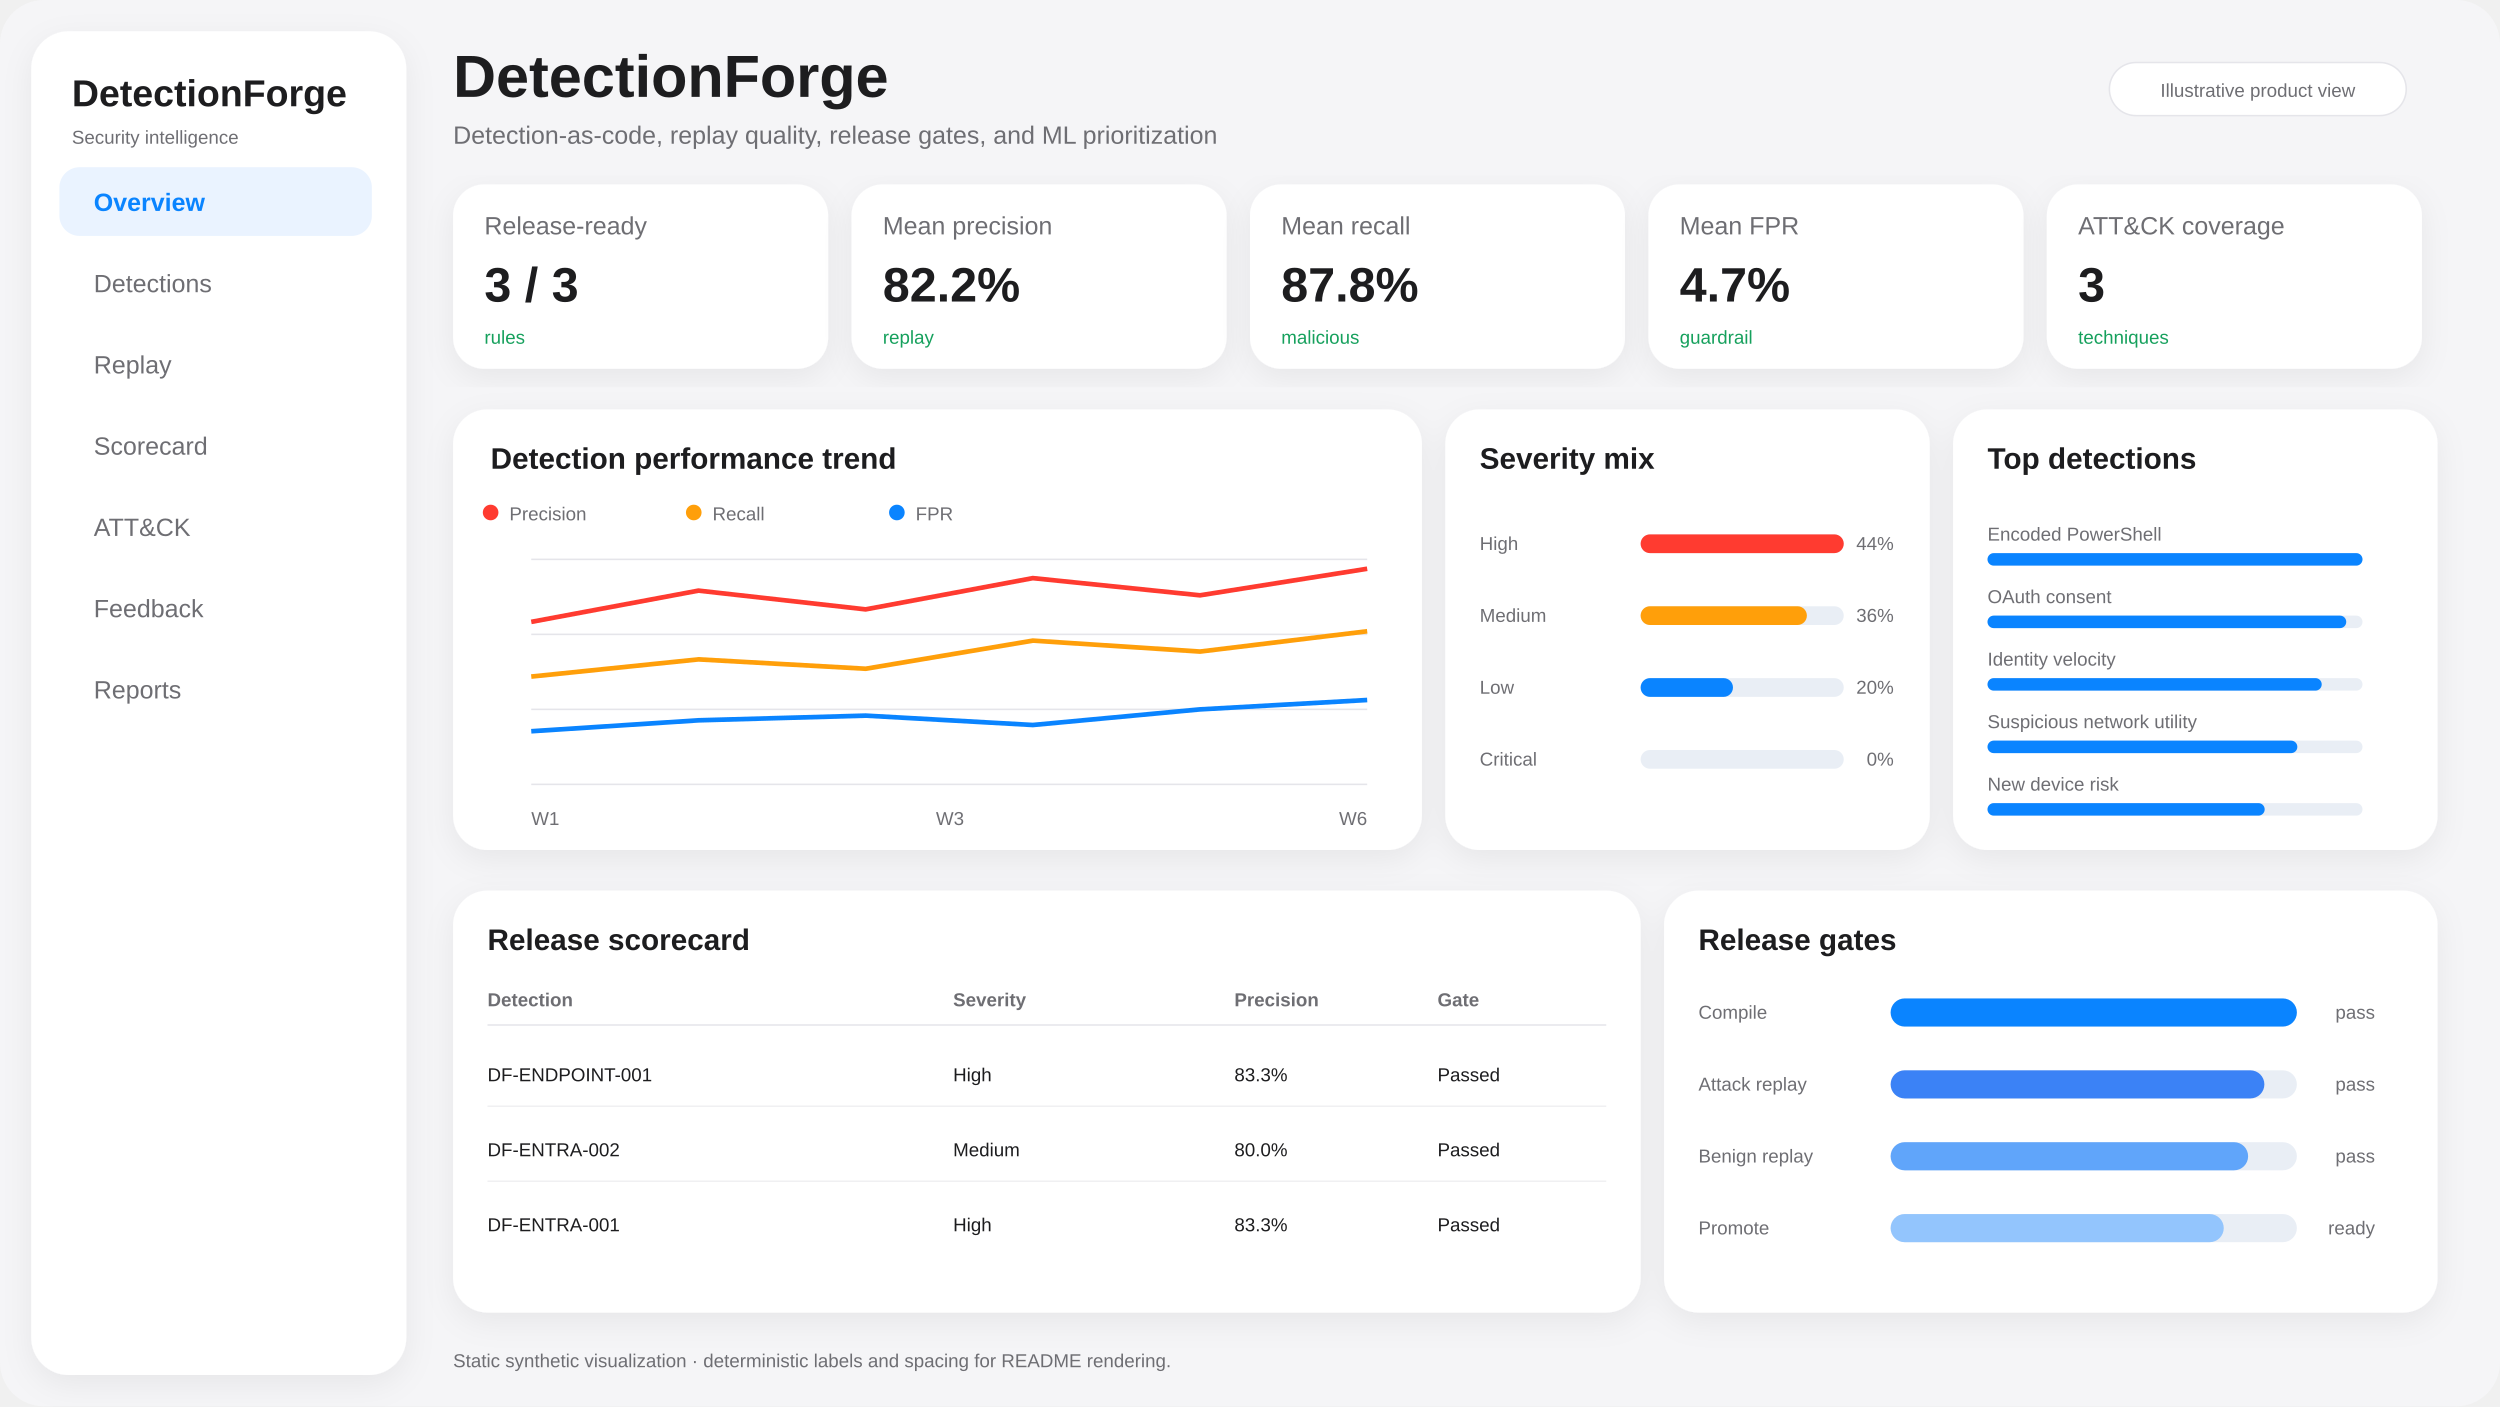
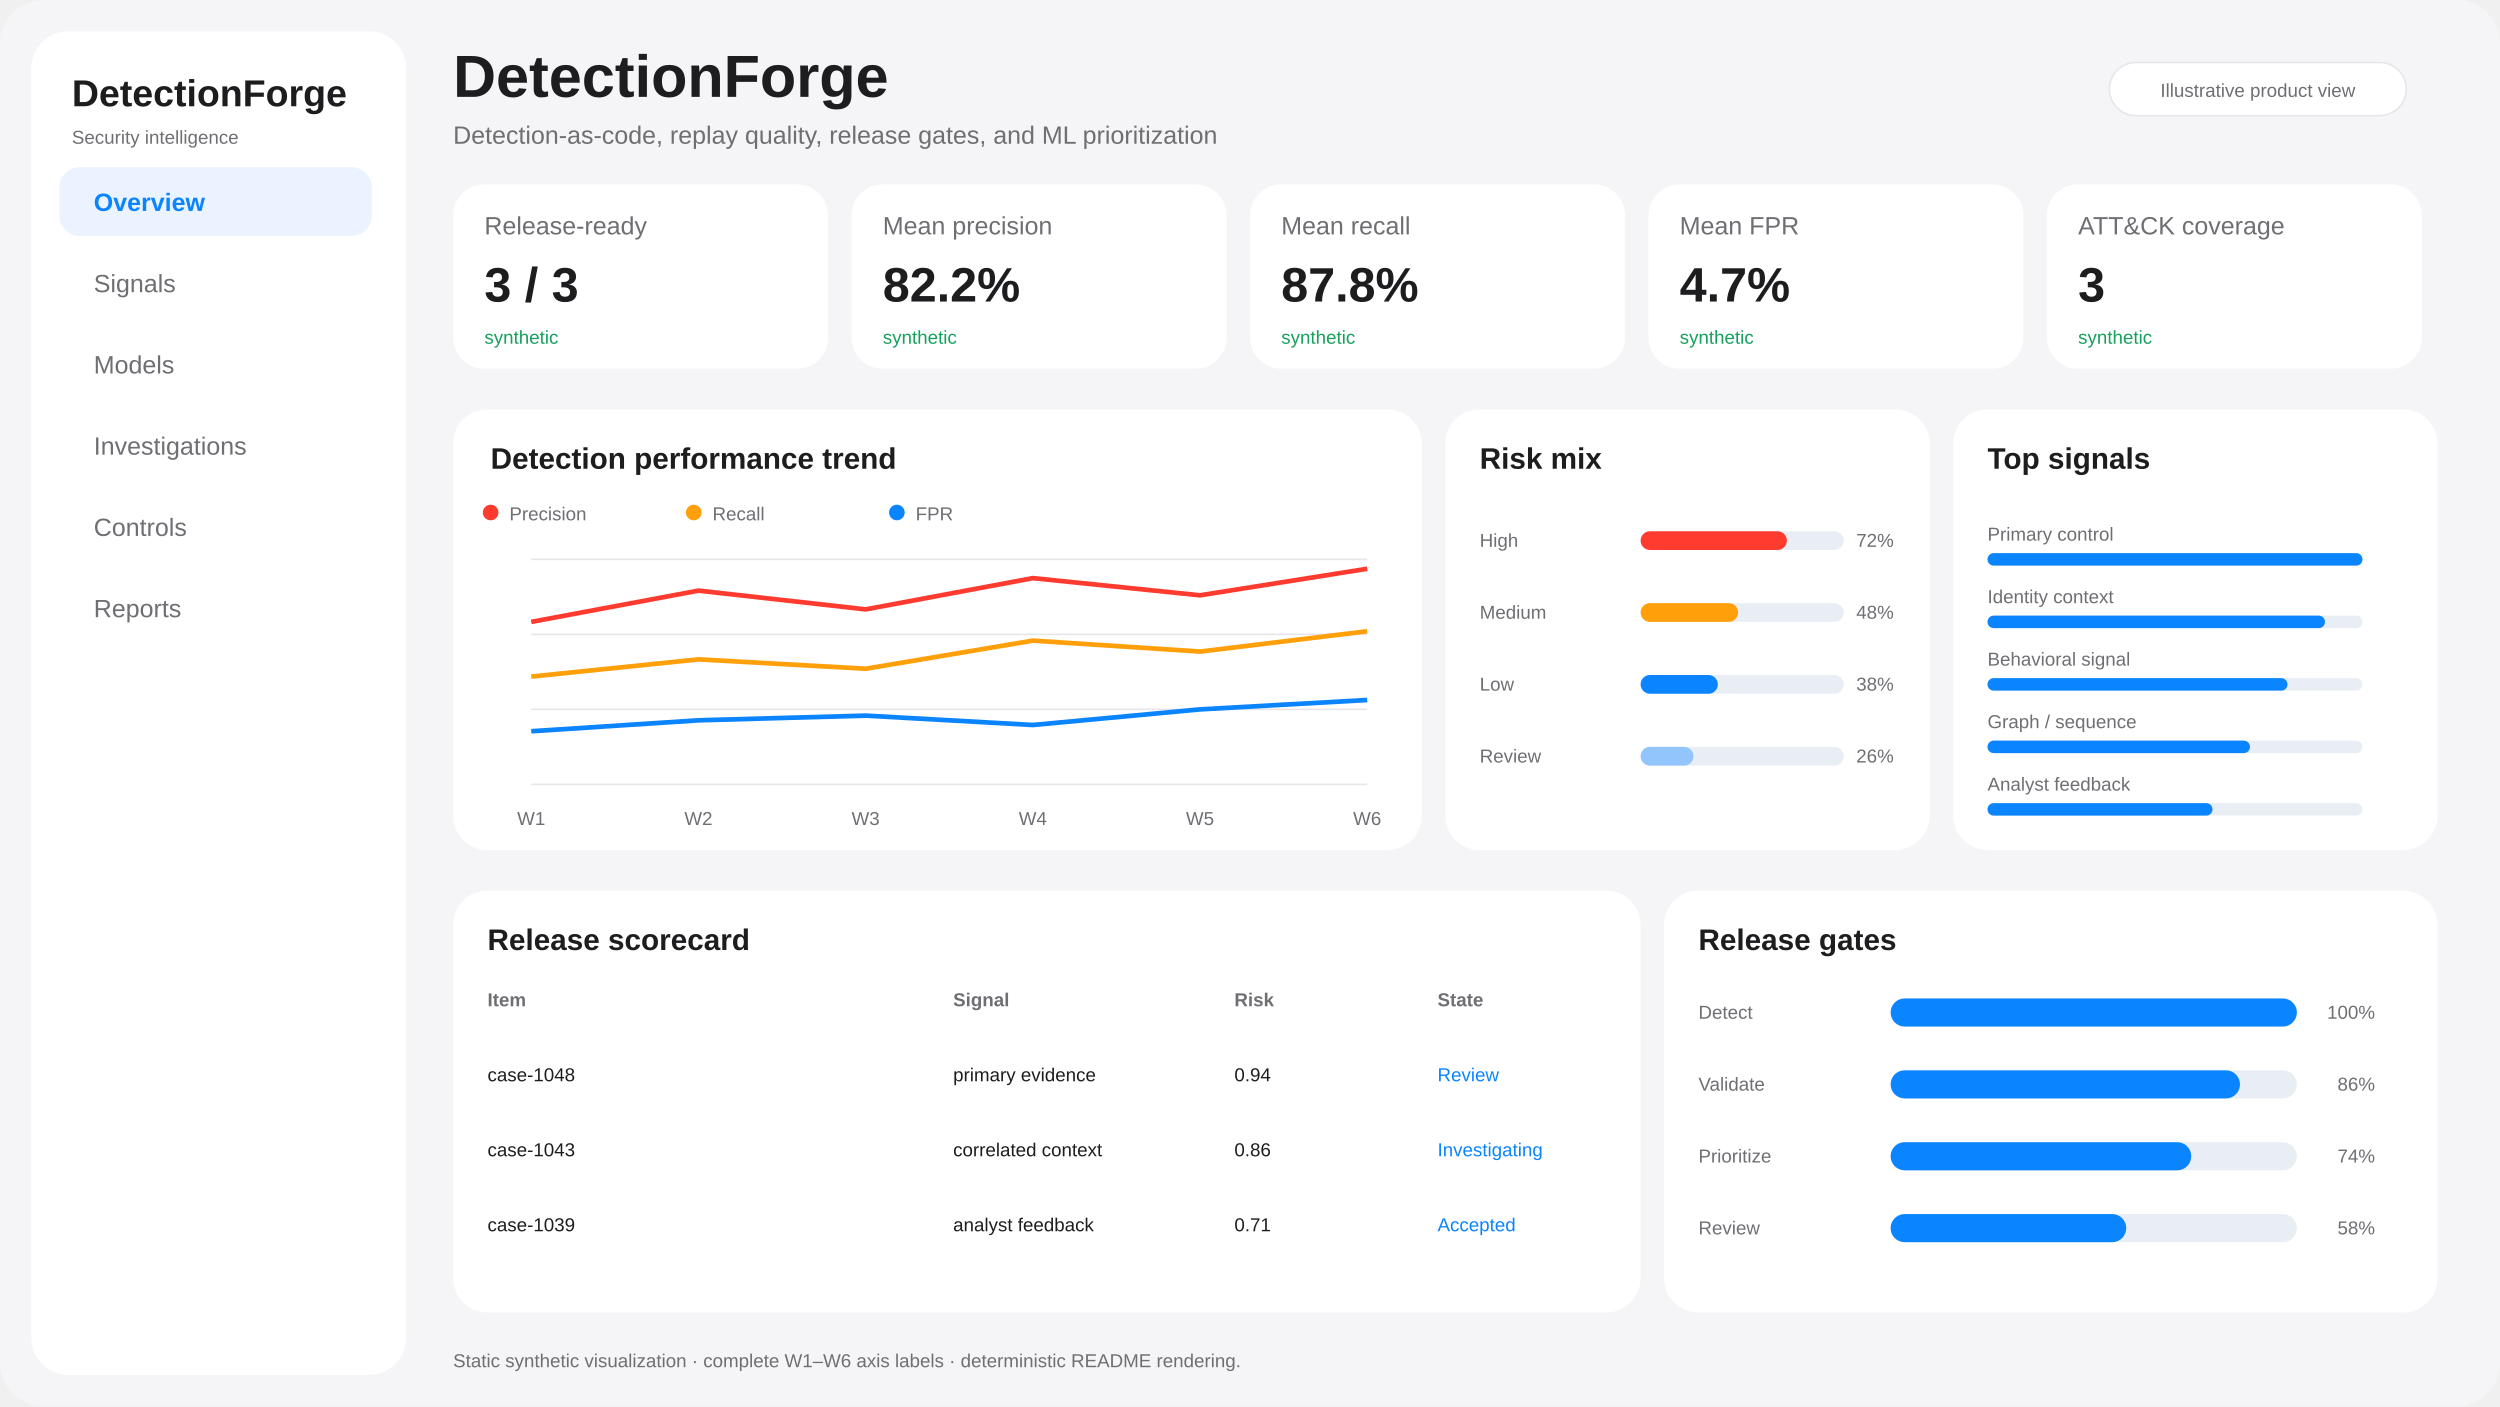
<svg xmlns="http://www.w3.org/2000/svg" width="1600" height="900" viewBox="0 0 1600 900">
-   <defs>
-     <style>text{font-family:-apple-system,BlinkMacSystemFont,"Segoe UI",Arial,sans-serif;fill:#1d1d1f}.m{fill:#6e6e73}.b{fill:#0a84ff}.g{fill:#15a05c}.r{fill:#ff3b30}.o{fill:#ff9f0a}.card{fill:#fff}.grid{stroke:#e5e5ea}.sm{font-size:12px}.md{font-size:16px}.h{font-weight:700}</style>
-     <filter id="s">
-       <feDropShadow dx="0" dy="6" stdDeviation="10" flood-opacity=".06" />
-     </filter>
-   </defs>
+   <style>text{font-family:-apple-system,BlinkMacSystemFont,"Segoe UI",Arial,sans-serif;fill:#1d1d1f}.m{fill:#6e6e73}.b{fill:#0a84ff}.g{fill:#15a05c}.r{fill:#ff3b30}.o{fill:#ff9f0a}.sm{font-size:12px}.md{font-size:16px}.h{font-weight:700}.card{fill:#fff}.grid{stroke:#e5e5ea}</style>
  <rect width="1600" height="900" rx="28" fill="#f5f5f7" />
-   <rect x="20" y="20" width="240" height="860" rx="24" class="card" filter="url(#s)" />
+   <rect x="20" y="20" width="240" height="860" rx="24" class="card" />
  <text x="46" y="68" font-size="24" class="h">DetectionForge</text>
  <text x="46" y="92" class="m sm">Security intelligence</text>
  <rect x="38" y="107" width="200" height="44" rx="13" fill="#eaf3ff" />
-   <text x="60" y="135" class="b md h">Overview</text>
-   <text x="60" y="187" class="m md">Detections</text>
-   <text x="60" y="239" class="m md">Replay</text>
-   <text x="60" y="291" class="m md">Scorecard</text>
-   <text x="60" y="343" class="m md">ATT&amp;CK</text>
-   <text x="60" y="395" class="m md">Feedback</text>
-   <text x="60" y="447" class="m md">Reports</text>
+   <text x="60" y="135" class="b h md">Overview</text>
+   <text x="60" y="187" class="m md">Signals</text>
+   <text x="60" y="239" class="m md">Models</text>
+   <text x="60" y="291" class="m md">Investigations</text>
+   <text x="60" y="343" class="m md">Controls</text>
+   <text x="60" y="395" class="m md">Reports</text>
  <text x="290" y="62" font-size="38" class="h">DetectionForge</text>
  <text x="290" y="92" class="m md">Detection-as-code, replay quality, release gates, and ML prioritization</text>
-   <rect x="1350" y="40" width="190" height="34" rx="17" fill="#fff" stroke="#e5e5ea" />
+   <rect x="1350" y="40" width="190" height="34" rx="17" class="card" stroke="#e5e5ea" />
  <text x="1445" y="62" text-anchor="middle" class="m sm">Illustrative product view</text>
-   <g filter="url(#s)">
-     <rect x="290" y="118" width="240" height="118" rx="20" class="card" />
-   </g>
+   <rect x="290" y="118" width="240" height="118" rx="20" class="card" />
  <text x="310" y="150" class="m md">Release-ready</text>
  <text x="310" y="193" font-size="31" class="h">3 / 3</text>
-   <text x="310" y="220" class="g sm">rules</text>
-   <g filter="url(#s)">
-     <rect x="545" y="118" width="240" height="118" rx="20" class="card" />
-   </g>
+   <text x="310" y="220" class="g sm">synthetic</text>
+   <rect x="545" y="118" width="240" height="118" rx="20" class="card" />
  <text x="565" y="150" class="m md">Mean precision</text>
  <text x="565" y="193" font-size="31" class="h">82.2%</text>
-   <text x="565" y="220" class="g sm">replay</text>
-   <g filter="url(#s)">
-     <rect x="800" y="118" width="240" height="118" rx="20" class="card" />
-   </g>
+   <text x="565" y="220" class="g sm">synthetic</text>
+   <rect x="800" y="118" width="240" height="118" rx="20" class="card" />
  <text x="820" y="150" class="m md">Mean recall</text>
  <text x="820" y="193" font-size="31" class="h">87.8%</text>
-   <text x="820" y="220" class="g sm">malicious</text>
-   <g filter="url(#s)">
-     <rect x="1055" y="118" width="240" height="118" rx="20" class="card" />
-   </g>
+   <text x="820" y="220" class="g sm">synthetic</text>
+   <rect x="1055" y="118" width="240" height="118" rx="20" class="card" />
  <text x="1075" y="150" class="m md">Mean FPR</text>
  <text x="1075" y="193" font-size="31" class="h">4.7%</text>
-   <text x="1075" y="220" class="g sm">guardrail</text>
-   <g filter="url(#s)">
-     <rect x="1310" y="118" width="240" height="118" rx="20" class="card" />
-   </g>
+   <text x="1075" y="220" class="g sm">synthetic</text>
+   <rect x="1310" y="118" width="240" height="118" rx="20" class="card" />
  <text x="1330" y="150" class="m md">ATT&amp;CK coverage</text>
  <text x="1330" y="193" font-size="31" class="h">3</text>
-   <text x="1330" y="220" class="g sm">techniques</text>
-   <g filter="url(#s)">
-     <rect x="290" y="262" width="620" height="282" rx="22" class="card" />
-     <rect x="925" y="262" width="310" height="282" rx="22" class="card" />
-     <rect x="1250" y="262" width="310" height="282" rx="22" class="card" />
-   </g>
+   <text x="1330" y="220" class="g sm">synthetic</text>
+   <rect x="290" y="262" width="620" height="282" rx="22" class="card" />
+   <rect x="925" y="262" width="310" height="282" rx="22" class="card" />
+   <rect x="1250" y="262" width="310" height="282" rx="22" class="card" />
  <text x="314" y="300" font-size="19" class="h">Detection performance trend</text>
  <circle cx="314" cy="328" r="5" fill="#ff3b30" />
  <text x="326" y="333" class="m sm">Precision</text>
  <circle cx="444" cy="328" r="5" fill="#ff9f0a" />
  <text x="456" y="333" class="m sm">Recall</text>
  <circle cx="574" cy="328" r="5" fill="#0a84ff" />
  <text x="586" y="333" class="m sm">FPR</text>
  <line x1="340" y1="358" x2="875" y2="358" class="grid" />
  <line x1="340" y1="406" x2="875" y2="406" class="grid" />
  <line x1="340" y1="454" x2="875" y2="454" class="grid" />
  <line x1="340" y1="502" x2="875" y2="502" class="grid" />
  <polyline points="340,398 447,378 554,390 661,370 768,381 875,364" fill="none" stroke="#ff3b30" stroke-width="3" />
  <polyline points="340,433 447,422 554,428 661,410 768,417 875,404" fill="none" stroke="#ff9f0a" stroke-width="3" />
  <polyline points="340,468 447,461 554,458 661,464 768,454 875,448" fill="none" stroke="#0a84ff" stroke-width="3" />
-   <text x="340" y="528" class="m sm">W1</text>
-   <text x="608" y="528" text-anchor="middle" class="m sm">W3</text>
-   <text x="875" y="528" text-anchor="end" class="m sm">W6</text>
-   <text x="947" y="300" font-size="19" class="h">Severity mix</text>
-   <text x="947" y="352" class="m sm">High</text>
-   <rect x="1050" y="342" width="130" height="12" rx="6" fill="#e9eef5" />
-   <rect x="1050" y="342" width="130" height="12" rx="6" fill="#ff3b30" />
-   <text x="1212" y="352" text-anchor="end" class="m sm">44%</text>
-   <text x="947" y="398" class="m sm">Medium</text>
-   <rect x="1050" y="388" width="130" height="12" rx="6" fill="#e9eef5" />
-   <rect x="1050" y="388" width="106.4" height="12" rx="6" fill="#ff9f0a" />
-   <text x="1212" y="398" text-anchor="end" class="m sm">36%</text>
-   <text x="947" y="444" class="m sm">Low</text>
-   <rect x="1050" y="434" width="130" height="12" rx="6" fill="#e9eef5" />
-   <rect x="1050" y="434" width="59.1" height="12" rx="6" fill="#0a84ff" />
-   <text x="1212" y="444" text-anchor="end" class="m sm">20%</text>
-   <text x="947" y="490" class="m sm">Critical</text>
-   <rect x="1050" y="480" width="130" height="12" rx="6" fill="#e9eef5" />
-   <text x="1212" y="490" text-anchor="end" class="m sm">0%</text>
-   <text x="1272" y="300" font-size="19" class="h">Top detections</text>
-   <text x="1272" y="346" class="m sm">Encoded PowerShell</text>
+   <text x="340" y="528" text-anchor="middle" class="m sm">W1</text>
+   <text x="447" y="528" text-anchor="middle" class="m sm">W2</text>
+   <text x="554" y="528" text-anchor="middle" class="m sm">W3</text>
+   <text x="661" y="528" text-anchor="middle" class="m sm">W4</text>
+   <text x="768" y="528" text-anchor="middle" class="m sm">W5</text>
+   <text x="875" y="528" text-anchor="middle" class="m sm">W6</text>
+   <text x="947" y="300" font-size="19" class="h">Risk mix</text>
+   <text x="947" y="350" class="m sm">High</text>
+   <rect x="1050" y="340" width="130" height="12" rx="6" fill="#e9eef5" />
+   <rect x="1050" y="340" width="93.6" height="12" rx="6" fill="#ff3b30" />
+   <text x="1212" y="350" text-anchor="end" class="m sm">72%</text>
+   <text x="947" y="396" class="m sm">Medium</text>
+   <rect x="1050" y="386" width="130" height="12" rx="6" fill="#e9eef5" />
+   <rect x="1050" y="386" width="62.4" height="12" rx="6" fill="#ff9f0a" />
+   <text x="1212" y="396" text-anchor="end" class="m sm">48%</text>
+   <text x="947" y="442" class="m sm">Low</text>
+   <rect x="1050" y="432" width="130" height="12" rx="6" fill="#e9eef5" />
+   <rect x="1050" y="432" width="49.4" height="12" rx="6" fill="#0a84ff" />
+   <text x="1212" y="442" text-anchor="end" class="m sm">38%</text>
+   <text x="947" y="488" class="m sm">Review</text>
+   <rect x="1050" y="478" width="130" height="12" rx="6" fill="#e9eef5" />
+   <rect x="1050" y="478" width="33.8" height="12" rx="6" fill="#93c5fd" />
+   <text x="1212" y="488" text-anchor="end" class="m sm">26%</text>
+   <text x="1272" y="300" font-size="19" class="h">Top signals</text>
+   <text x="1272" y="346" class="m sm">Primary control</text>
  <rect x="1272" y="354" width="240" height="8" rx="4" fill="#e9eef5" />
  <rect x="1272" y="354" width="240" height="8" rx="4" fill="#0a84ff" />
-   <text x="1272" y="386" class="m sm">OAuth consent</text>
+   <text x="1272" y="386" class="m sm">Identity context</text>
  <rect x="1272" y="394" width="240" height="8" rx="4" fill="#e9eef5" />
-   <rect x="1272" y="394" width="229.6" height="8" rx="4" fill="#0a84ff" />
-   <text x="1272" y="426" class="m sm">Identity velocity</text>
+   <rect x="1272" y="394" width="216" height="8" rx="4" fill="#0a84ff" />
+   <text x="1272" y="426" class="m sm">Behavioral signal</text>
  <rect x="1272" y="434" width="240" height="8" rx="4" fill="#e9eef5" />
-   <rect x="1272" y="434" width="213.9" height="8" rx="4" fill="#0a84ff" />
-   <text x="1272" y="466" class="m sm">Suspicious network utility</text>
+   <rect x="1272" y="434" width="192" height="8" rx="4" fill="#0a84ff" />
+   <text x="1272" y="466" class="m sm">Graph / sequence</text>
  <rect x="1272" y="474" width="240" height="8" rx="4" fill="#e9eef5" />
-   <rect x="1272" y="474" width="198.3" height="8" rx="4" fill="#0a84ff" />
-   <text x="1272" y="506" class="m sm">New device risk</text>
+   <rect x="1272" y="474" width="168" height="8" rx="4" fill="#0a84ff" />
+   <text x="1272" y="506" class="m sm">Analyst feedback</text>
  <rect x="1272" y="514" width="240" height="8" rx="4" fill="#e9eef5" />
-   <rect x="1272" y="514" width="177.4" height="8" rx="4" fill="#0a84ff" />
-   <g filter="url(#s)">
-     <rect x="290" y="570" width="760" height="270" rx="22" class="card" />
-     <rect x="1065" y="570" width="495" height="270" rx="22" class="card" />
-   </g>
+   <rect x="1272" y="514" width="144" height="8" rx="4" fill="#0a84ff" />
+   <rect x="290" y="570" width="760" height="270" rx="22" class="card" />
+   <rect x="1065" y="570" width="495" height="270" rx="22" class="card" />
  <text x="312" y="608" font-size="19" class="h">Release scorecard</text>
-   <text x="312" y="644" class="m sm h">Detection</text>
-   <text x="610" y="644" class="m sm h">Severity</text>
-   <text x="790" y="644" class="m sm h">Precision</text>
-   <text x="920" y="644" class="m sm h">Gate</text>
-   <line x1="312" y1="656" x2="1028" y2="656" class="grid" />
-   <text x="312" y="692" class="sm">DF-ENDPOINT-001</text>
-   <text x="610" y="692" class="sm">High</text>
-   <text x="790" y="692" class="sm">83.3%</text>
-   <text x="920" y="692" class="sm">Passed</text>
-   <line x1="312" y1="708" x2="1028" y2="708" stroke="#f0f0f2" />
-   <text x="312" y="740" class="sm">DF-ENTRA-002</text>
-   <text x="610" y="740" class="sm">Medium</text>
-   <text x="790" y="740" class="sm">80.0%</text>
-   <text x="920" y="740" class="sm">Passed</text>
-   <line x1="312" y1="756" x2="1028" y2="756" stroke="#f0f0f2" />
-   <text x="312" y="788" class="sm">DF-ENTRA-001</text>
-   <text x="610" y="788" class="sm">High</text>
-   <text x="790" y="788" class="sm">83.3%</text>
-   <text x="920" y="788" class="sm">Passed</text>
+   <text x="312" y="644" class="m sm h">Item</text>
+   <text x="610" y="644" class="m sm h">Signal</text>
+   <text x="790" y="644" class="m sm h">Risk</text>
+   <text x="920" y="644" class="m sm h">State</text>
+   <text x="312" y="692" class="sm">case-1048</text>
+   <text x="610" y="692" class="sm">primary evidence</text>
+   <text x="790" y="692" class="sm">0.94</text>
+   <text x="920" y="692" class="b sm">Review</text>
+   <text x="312" y="740" class="sm">case-1043</text>
+   <text x="610" y="740" class="sm">correlated context</text>
+   <text x="790" y="740" class="sm">0.86</text>
+   <text x="920" y="740" class="b sm">Investigating</text>
+   <text x="312" y="788" class="sm">case-1039</text>
+   <text x="610" y="788" class="sm">analyst feedback</text>
+   <text x="790" y="788" class="sm">0.71</text>
+   <text x="920" y="788" class="b sm">Accepted</text>
  <text x="1087" y="608" font-size="19" class="h">Release gates</text>
-   <text x="1087" y="652" class="m sm">Compile</text>
+   <text x="1087" y="652" class="m sm">Detect</text>
  <rect x="1210" y="639" width="260" height="18" rx="9" fill="#e9eef5" />
  <rect x="1210" y="639" width="260" height="18" rx="9" fill="#0a84ff" />
-   <text x="1520" y="652" text-anchor="end" class="m sm">pass</text>
-   <text x="1087" y="698" class="m sm">Attack replay</text>
+   <text x="1520" y="652" text-anchor="end" class="m sm">100%</text>
+   <text x="1087" y="698" class="m sm">Validate</text>
  <rect x="1210" y="685" width="260" height="18" rx="9" fill="#e9eef5" />
-   <rect x="1210" y="685" width="239.2" height="18" rx="9" fill="#3b82f6" />
-   <text x="1520" y="698" text-anchor="end" class="m sm">pass</text>
-   <text x="1087" y="744" class="m sm">Benign replay</text>
+   <rect x="1210" y="685" width="223.6" height="18" rx="9" fill="#0a84ff" />
+   <text x="1520" y="698" text-anchor="end" class="m sm">86%</text>
+   <text x="1087" y="744" class="m sm">Prioritize</text>
  <rect x="1210" y="731" width="260" height="18" rx="9" fill="#e9eef5" />
-   <rect x="1210" y="731" width="228.8" height="18" rx="9" fill="#60a5fa" />
-   <text x="1520" y="744" text-anchor="end" class="m sm">pass</text>
-   <text x="1087" y="790" class="m sm">Promote</text>
+   <rect x="1210" y="731" width="192.4" height="18" rx="9" fill="#0a84ff" />
+   <text x="1520" y="744" text-anchor="end" class="m sm">74%</text>
+   <text x="1087" y="790" class="m sm">Review</text>
  <rect x="1210" y="777" width="260" height="18" rx="9" fill="#e9eef5" />
-   <rect x="1210" y="777" width="213.2" height="18" rx="9" fill="#93c5fd" />
-   <text x="1520" y="790" text-anchor="end" class="m sm">ready</text>
-   <text x="290" y="875" class="m sm">Static synthetic visualization · deterministic labels and spacing for README rendering.</text>
+   <rect x="1210" y="777" width="150.8" height="18" rx="9" fill="#0a84ff" />
+   <text x="1520" y="790" text-anchor="end" class="m sm">58%</text>
+   <text x="290" y="875" class="m sm">Static synthetic visualization · complete W1–W6 axis labels · deterministic README rendering.</text>
</svg>
